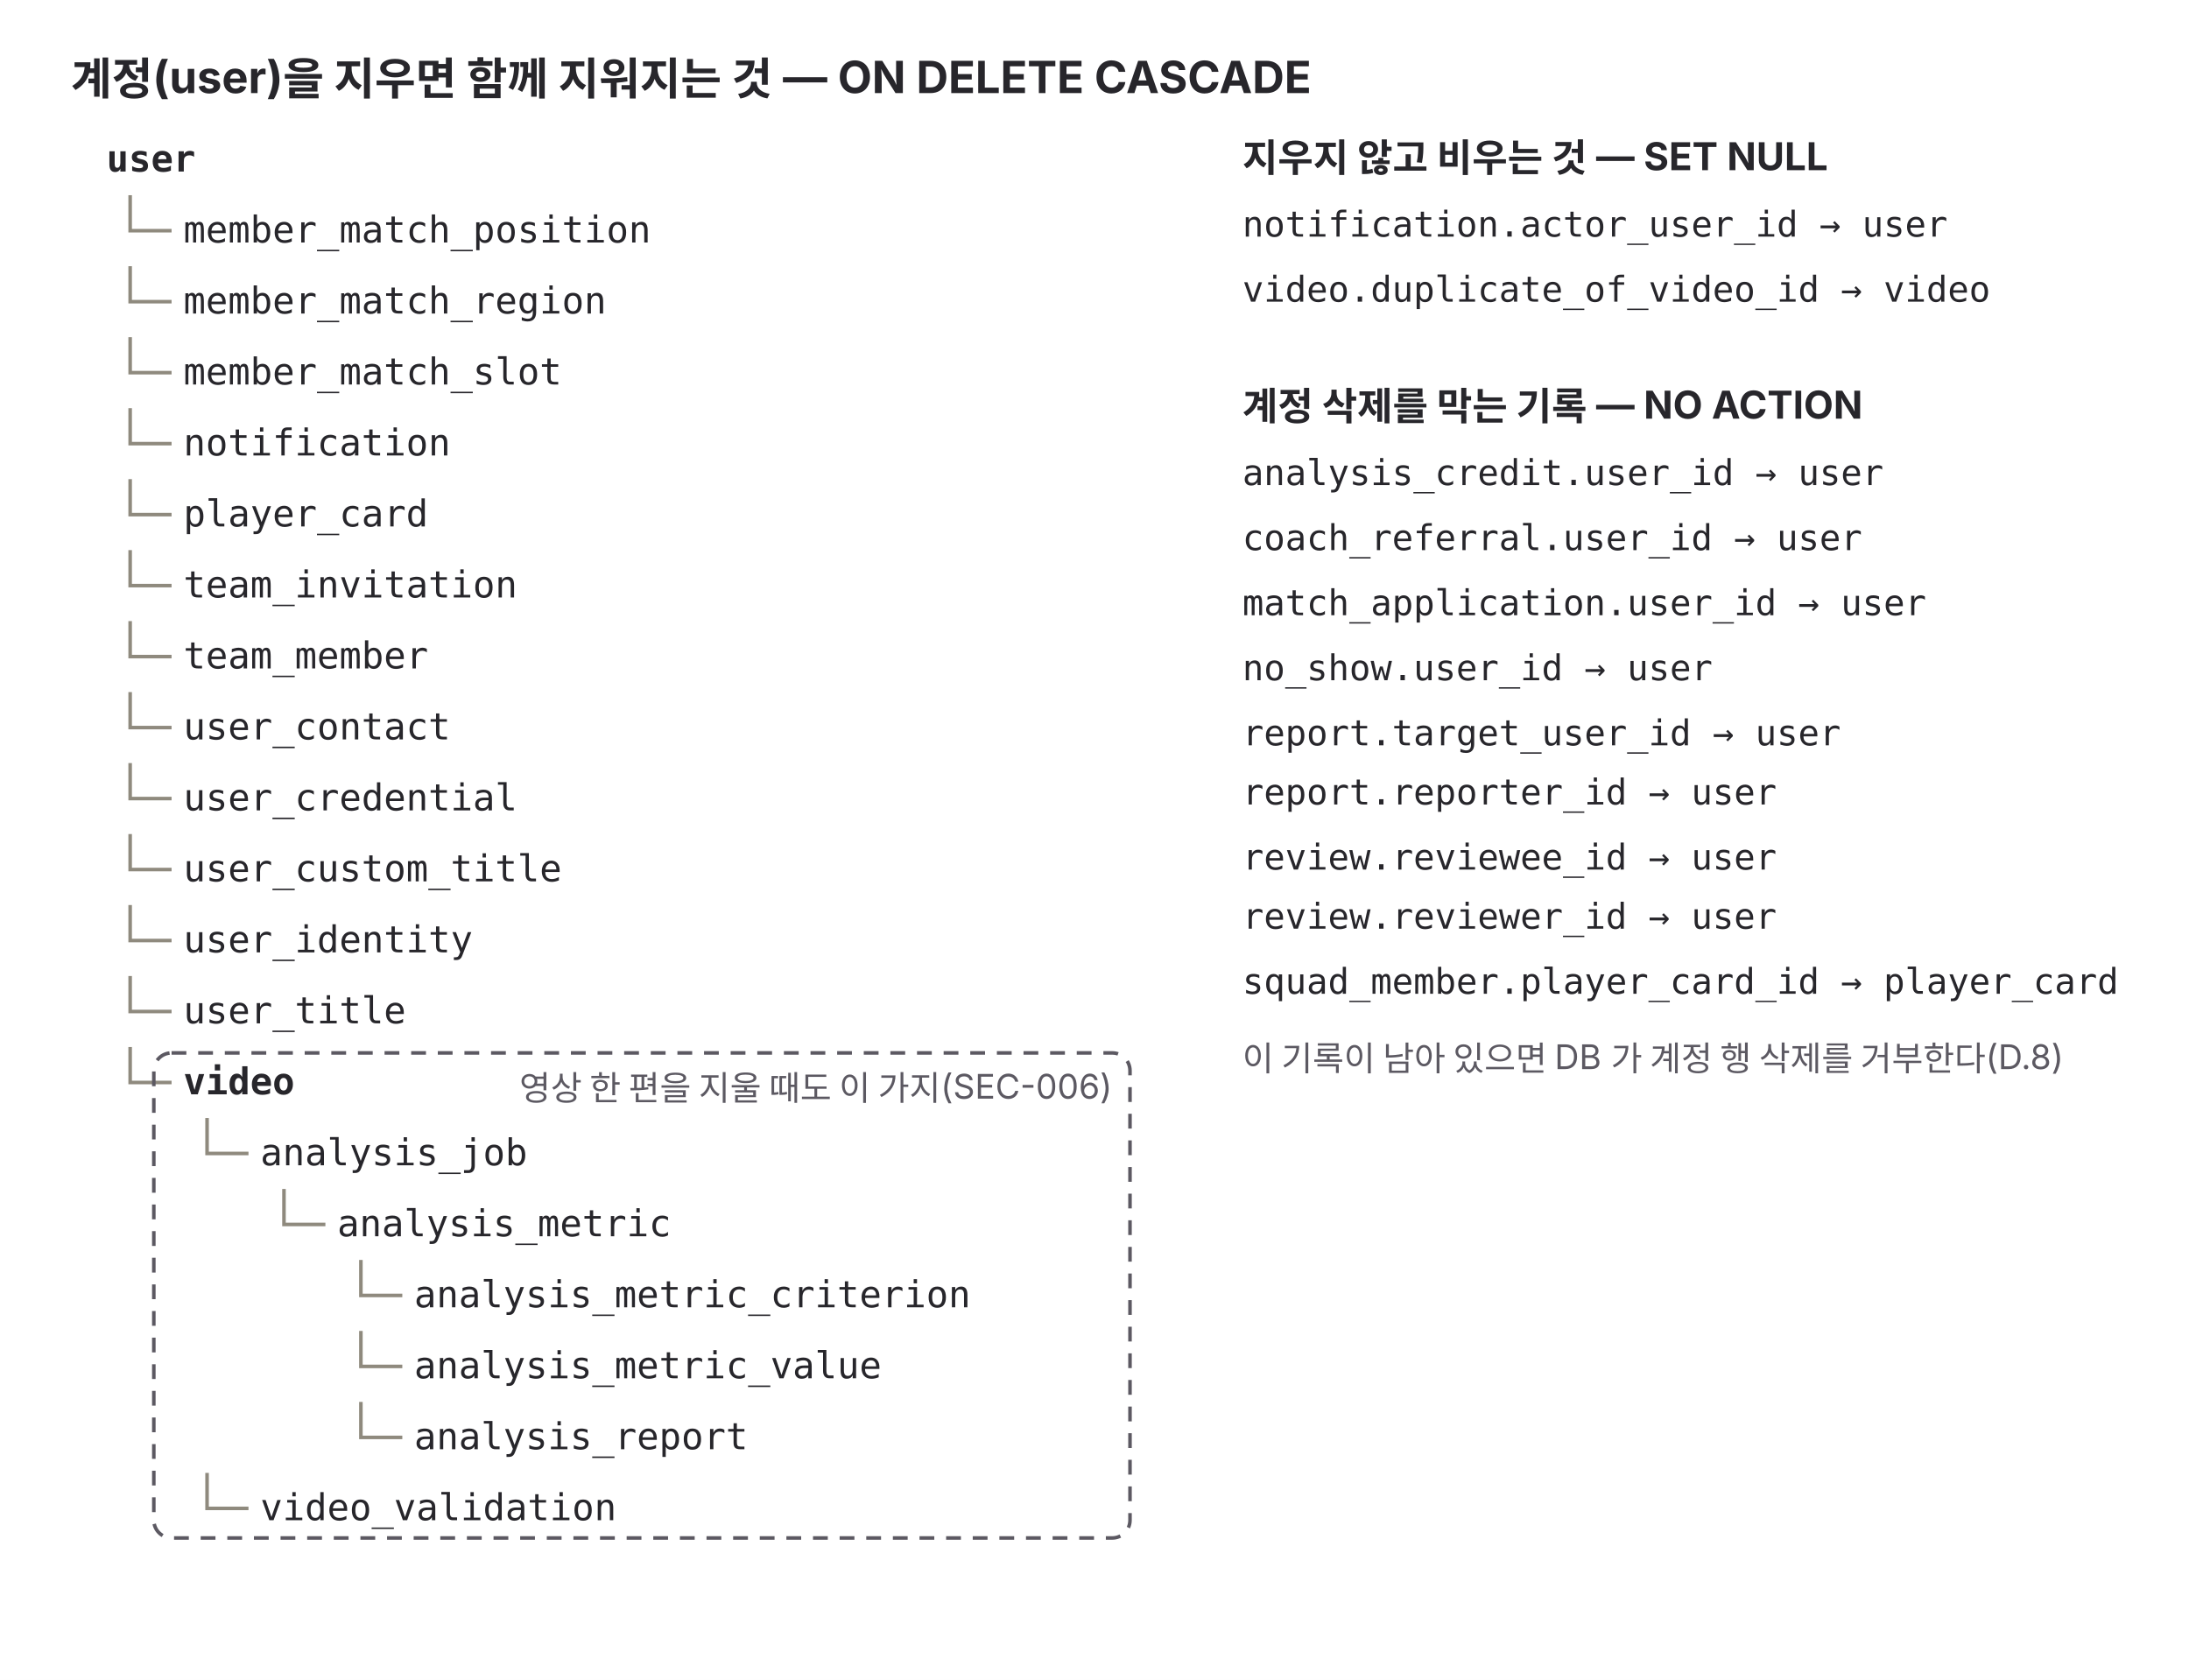
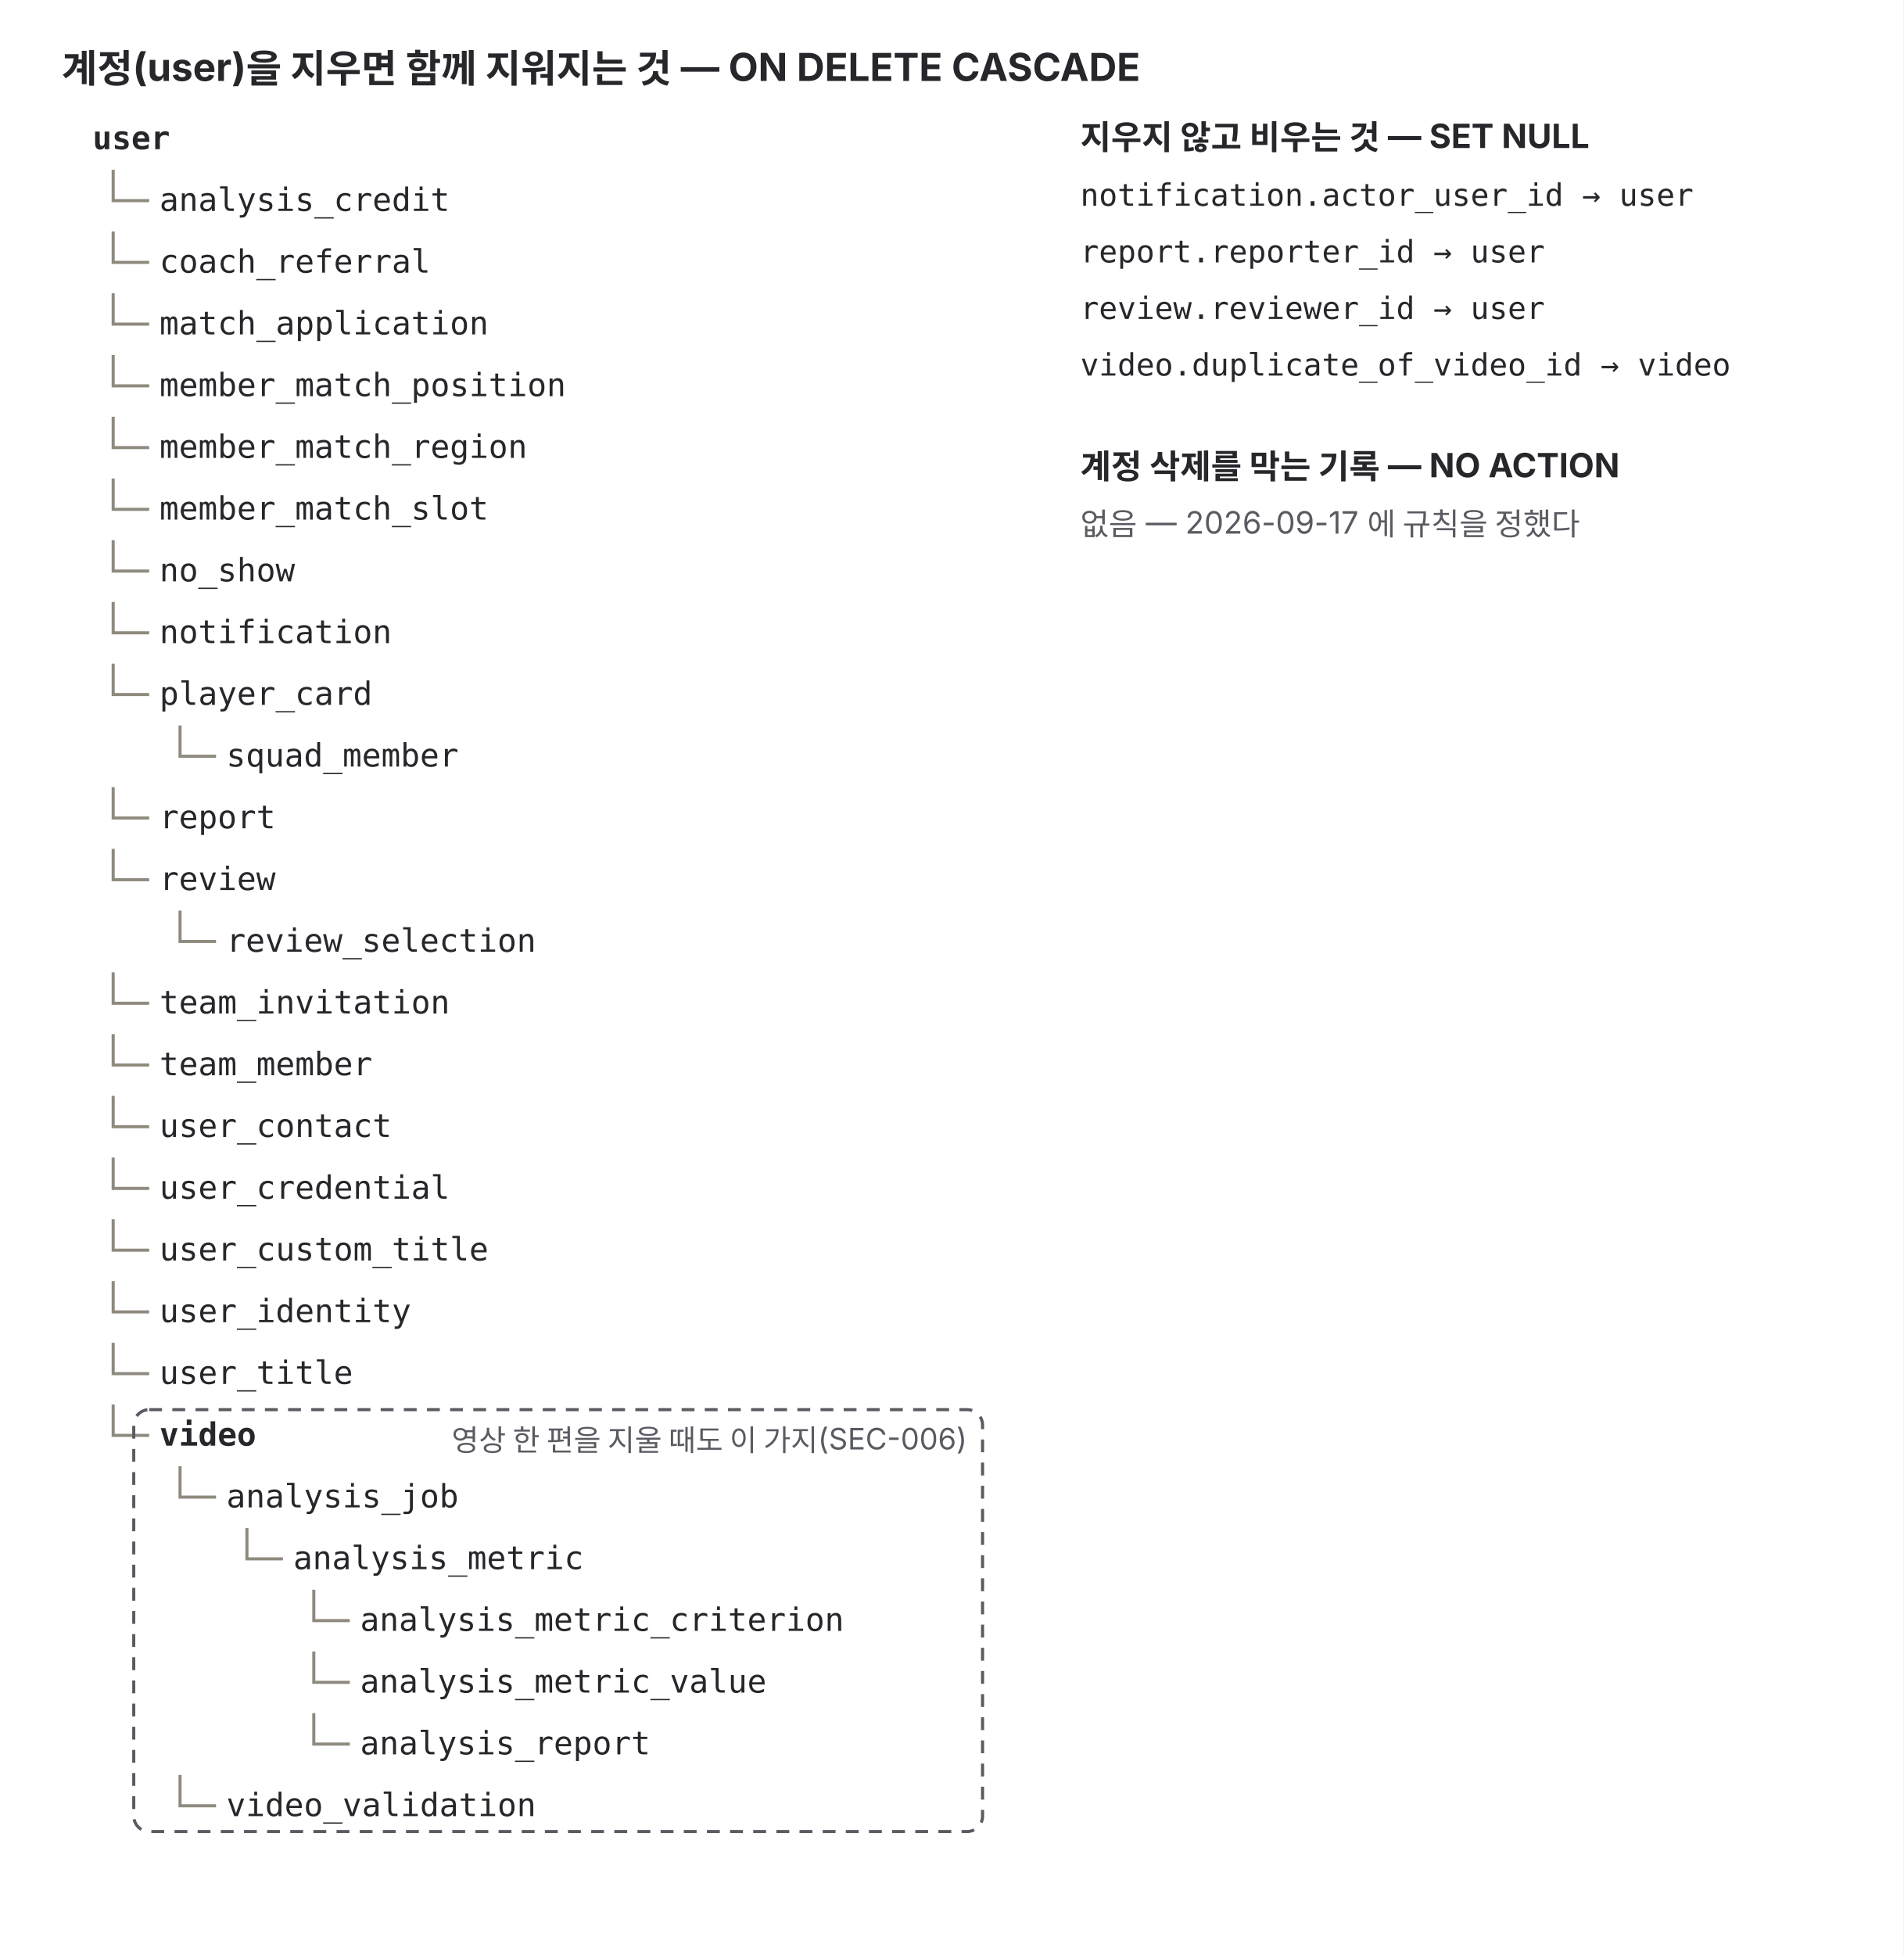
- <svg xmlns="http://www.w3.org/2000/svg" viewBox="0 0 740 568" width="740" height="568" role="img" aria-label="계정을 지우면 함께 지워지는 테이블의 나무, 비우는 외래키, 삭제를 막는 기록.">
-   <rect x="0" y="0" width="740" height="568" fill="#ffffff" />
+ <svg xmlns="http://www.w3.org/2000/svg" viewBox="0 0 740 760" width="740" height="760" role="img" aria-label="계정을 지우면 함께 지워지는 테이블의 나무, 비우는 외래키, 삭제를 막는 기록.">
+   <rect x="0" y="0" width="740" height="760" fill="#ffffff" />
  <text x="24" y="32" font-family="-apple-system,BlinkMacSystemFont,'Segoe UI','Apple SD Gothic Neo','Malgun Gothic','Noto Sans KR',sans-serif" font-size="15" font-weight="700" fill="#27262b">계정(user)을 지우면 함께 지워지는 것 — ON DELETE CASCADE</text>
  <text x="36" y="58" font-family="ui-monospace,SFMono-Regular,Menlo,Consolas,'D2Coding',monospace" font-size="12.5" fill="#27262b" font-weight="700">user</text>
  <path d="M44,66 V78 H58" fill="none" stroke="#8f8a7e" stroke-width="1.2" />
-   <text x="62" y="82" font-family="ui-monospace,SFMono-Regular,Menlo,Consolas,'D2Coding',monospace" font-size="12.5" fill="#27262b">member_match_position</text>
+   <text x="62" y="82" font-family="ui-monospace,SFMono-Regular,Menlo,Consolas,'D2Coding',monospace" font-size="12.5" fill="#27262b">analysis_credit</text>
  <path d="M44,90 V102 H58" fill="none" stroke="#8f8a7e" stroke-width="1.2" />
-   <text x="62" y="106" font-family="ui-monospace,SFMono-Regular,Menlo,Consolas,'D2Coding',monospace" font-size="12.5" fill="#27262b">member_match_region</text>
+   <text x="62" y="106" font-family="ui-monospace,SFMono-Regular,Menlo,Consolas,'D2Coding',monospace" font-size="12.5" fill="#27262b">coach_referral</text>
  <path d="M44,114 V126 H58" fill="none" stroke="#8f8a7e" stroke-width="1.2" />
-   <text x="62" y="130" font-family="ui-monospace,SFMono-Regular,Menlo,Consolas,'D2Coding',monospace" font-size="12.5" fill="#27262b">member_match_slot</text>
+   <text x="62" y="130" font-family="ui-monospace,SFMono-Regular,Menlo,Consolas,'D2Coding',monospace" font-size="12.5" fill="#27262b">match_application</text>
  <path d="M44,138 V150 H58" fill="none" stroke="#8f8a7e" stroke-width="1.2" />
-   <text x="62" y="154" font-family="ui-monospace,SFMono-Regular,Menlo,Consolas,'D2Coding',monospace" font-size="12.5" fill="#27262b">notification</text>
+   <text x="62" y="154" font-family="ui-monospace,SFMono-Regular,Menlo,Consolas,'D2Coding',monospace" font-size="12.5" fill="#27262b">member_match_position</text>
  <path d="M44,162 V174 H58" fill="none" stroke="#8f8a7e" stroke-width="1.2" />
-   <text x="62" y="178" font-family="ui-monospace,SFMono-Regular,Menlo,Consolas,'D2Coding',monospace" font-size="12.5" fill="#27262b">player_card</text>
+   <text x="62" y="178" font-family="ui-monospace,SFMono-Regular,Menlo,Consolas,'D2Coding',monospace" font-size="12.5" fill="#27262b">member_match_region</text>
  <path d="M44,186 V198 H58" fill="none" stroke="#8f8a7e" stroke-width="1.2" />
-   <text x="62" y="202" font-family="ui-monospace,SFMono-Regular,Menlo,Consolas,'D2Coding',monospace" font-size="12.5" fill="#27262b">team_invitation</text>
+   <text x="62" y="202" font-family="ui-monospace,SFMono-Regular,Menlo,Consolas,'D2Coding',monospace" font-size="12.5" fill="#27262b">member_match_slot</text>
  <path d="M44,210 V222 H58" fill="none" stroke="#8f8a7e" stroke-width="1.2" />
-   <text x="62" y="226" font-family="ui-monospace,SFMono-Regular,Menlo,Consolas,'D2Coding',monospace" font-size="12.5" fill="#27262b">team_member</text>
+   <text x="62" y="226" font-family="ui-monospace,SFMono-Regular,Menlo,Consolas,'D2Coding',monospace" font-size="12.5" fill="#27262b">no_show</text>
  <path d="M44,234 V246 H58" fill="none" stroke="#8f8a7e" stroke-width="1.2" />
-   <text x="62" y="250" font-family="ui-monospace,SFMono-Regular,Menlo,Consolas,'D2Coding',monospace" font-size="12.5" fill="#27262b">user_contact</text>
+   <text x="62" y="250" font-family="ui-monospace,SFMono-Regular,Menlo,Consolas,'D2Coding',monospace" font-size="12.5" fill="#27262b">notification</text>
  <path d="M44,258 V270 H58" fill="none" stroke="#8f8a7e" stroke-width="1.2" />
-   <text x="62" y="274" font-family="ui-monospace,SFMono-Regular,Menlo,Consolas,'D2Coding',monospace" font-size="12.5" fill="#27262b">user_credential</text>
-   <path d="M44,282 V294 H58" fill="none" stroke="#8f8a7e" stroke-width="1.2" />
-   <text x="62" y="298" font-family="ui-monospace,SFMono-Regular,Menlo,Consolas,'D2Coding',monospace" font-size="12.5" fill="#27262b">user_custom_title</text>
+   <text x="62" y="274" font-family="ui-monospace,SFMono-Regular,Menlo,Consolas,'D2Coding',monospace" font-size="12.5" fill="#27262b">player_card</text>
+   <path d="M70,282 V294 H84" fill="none" stroke="#8f8a7e" stroke-width="1.2" />
+   <text x="88" y="298" font-family="ui-monospace,SFMono-Regular,Menlo,Consolas,'D2Coding',monospace" font-size="12.5" fill="#27262b">squad_member</text>
  <path d="M44,306 V318 H58" fill="none" stroke="#8f8a7e" stroke-width="1.2" />
-   <text x="62" y="322" font-family="ui-monospace,SFMono-Regular,Menlo,Consolas,'D2Coding',monospace" font-size="12.5" fill="#27262b">user_identity</text>
+   <text x="62" y="322" font-family="ui-monospace,SFMono-Regular,Menlo,Consolas,'D2Coding',monospace" font-size="12.5" fill="#27262b">report</text>
  <path d="M44,330 V342 H58" fill="none" stroke="#8f8a7e" stroke-width="1.2" />
-   <text x="62" y="346" font-family="ui-monospace,SFMono-Regular,Menlo,Consolas,'D2Coding',monospace" font-size="12.5" fill="#27262b">user_title</text>
-   <path d="M44,354 V366 H58" fill="none" stroke="#8f8a7e" stroke-width="1.2" />
-   <text x="62" y="370" font-family="ui-monospace,SFMono-Regular,Menlo,Consolas,'D2Coding',monospace" font-size="12.5" fill="#27262b" font-weight="700">video</text>
-   <path d="M70,378 V390 H84" fill="none" stroke="#8f8a7e" stroke-width="1.2" />
-   <text x="88" y="394" font-family="ui-monospace,SFMono-Regular,Menlo,Consolas,'D2Coding',monospace" font-size="12.5" fill="#27262b">analysis_job</text>
-   <path d="M96,402 V414 H110" fill="none" stroke="#8f8a7e" stroke-width="1.2" />
-   <text x="114" y="418" font-family="ui-monospace,SFMono-Regular,Menlo,Consolas,'D2Coding',monospace" font-size="12.5" fill="#27262b">analysis_metric</text>
-   <path d="M122,426 V438 H136" fill="none" stroke="#8f8a7e" stroke-width="1.2" />
-   <text x="140" y="442" font-family="ui-monospace,SFMono-Regular,Menlo,Consolas,'D2Coding',monospace" font-size="12.5" fill="#27262b">analysis_metric_criterion</text>
-   <path d="M122,450 V462 H136" fill="none" stroke="#8f8a7e" stroke-width="1.2" />
-   <text x="140" y="466" font-family="ui-monospace,SFMono-Regular,Menlo,Consolas,'D2Coding',monospace" font-size="12.5" fill="#27262b">analysis_metric_value</text>
-   <path d="M122,474 V486 H136" fill="none" stroke="#8f8a7e" stroke-width="1.2" />
-   <text x="140" y="490" font-family="ui-monospace,SFMono-Regular,Menlo,Consolas,'D2Coding',monospace" font-size="12.5" fill="#27262b">analysis_report</text>
-   <path d="M70,498 V510 H84" fill="none" stroke="#8f8a7e" stroke-width="1.2" />
-   <text x="88" y="514" font-family="ui-monospace,SFMono-Regular,Menlo,Consolas,'D2Coding',monospace" font-size="12.5" fill="#27262b">video_validation</text>
-   <rect x="52" y="356" width="330" height="164" rx="6" fill="none" stroke="#5c5962" stroke-width="1.2" stroke-dasharray="5 4" />
-   <text x="376" y="372" text-anchor="end" font-family="-apple-system,BlinkMacSystemFont,'Segoe UI','Apple SD Gothic Neo','Malgun Gothic','Noto Sans KR',sans-serif" font-size="11.5" fill="#5c5962">영상 한 편을 지울 때도 이 가지(SEC-006)</text>
+   <text x="62" y="346" font-family="ui-monospace,SFMono-Regular,Menlo,Consolas,'D2Coding',monospace" font-size="12.5" fill="#27262b">review</text>
+   <path d="M70,354 V366 H84" fill="none" stroke="#8f8a7e" stroke-width="1.2" />
+   <text x="88" y="370" font-family="ui-monospace,SFMono-Regular,Menlo,Consolas,'D2Coding',monospace" font-size="12.5" fill="#27262b">review_selection</text>
+   <path d="M44,378 V390 H58" fill="none" stroke="#8f8a7e" stroke-width="1.2" />
+   <text x="62" y="394" font-family="ui-monospace,SFMono-Regular,Menlo,Consolas,'D2Coding',monospace" font-size="12.5" fill="#27262b">team_invitation</text>
+   <path d="M44,402 V414 H58" fill="none" stroke="#8f8a7e" stroke-width="1.2" />
+   <text x="62" y="418" font-family="ui-monospace,SFMono-Regular,Menlo,Consolas,'D2Coding',monospace" font-size="12.5" fill="#27262b">team_member</text>
+   <path d="M44,426 V438 H58" fill="none" stroke="#8f8a7e" stroke-width="1.2" />
+   <text x="62" y="442" font-family="ui-monospace,SFMono-Regular,Menlo,Consolas,'D2Coding',monospace" font-size="12.5" fill="#27262b">user_contact</text>
+   <path d="M44,450 V462 H58" fill="none" stroke="#8f8a7e" stroke-width="1.2" />
+   <text x="62" y="466" font-family="ui-monospace,SFMono-Regular,Menlo,Consolas,'D2Coding',monospace" font-size="12.5" fill="#27262b">user_credential</text>
+   <path d="M44,474 V486 H58" fill="none" stroke="#8f8a7e" stroke-width="1.2" />
+   <text x="62" y="490" font-family="ui-monospace,SFMono-Regular,Menlo,Consolas,'D2Coding',monospace" font-size="12.5" fill="#27262b">user_custom_title</text>
+   <path d="M44,498 V510 H58" fill="none" stroke="#8f8a7e" stroke-width="1.2" />
+   <text x="62" y="514" font-family="ui-monospace,SFMono-Regular,Menlo,Consolas,'D2Coding',monospace" font-size="12.5" fill="#27262b">user_identity</text>
+   <path d="M44,522 V534 H58" fill="none" stroke="#8f8a7e" stroke-width="1.2" />
+   <text x="62" y="538" font-family="ui-monospace,SFMono-Regular,Menlo,Consolas,'D2Coding',monospace" font-size="12.5" fill="#27262b">user_title</text>
+   <path d="M44,546 V558 H58" fill="none" stroke="#8f8a7e" stroke-width="1.2" />
+   <text x="62" y="562" font-family="ui-monospace,SFMono-Regular,Menlo,Consolas,'D2Coding',monospace" font-size="12.5" fill="#27262b" font-weight="700">video</text>
+   <path d="M70,570 V582 H84" fill="none" stroke="#8f8a7e" stroke-width="1.2" />
+   <text x="88" y="586" font-family="ui-monospace,SFMono-Regular,Menlo,Consolas,'D2Coding',monospace" font-size="12.5" fill="#27262b">analysis_job</text>
+   <path d="M96,594 V606 H110" fill="none" stroke="#8f8a7e" stroke-width="1.2" />
+   <text x="114" y="610" font-family="ui-monospace,SFMono-Regular,Menlo,Consolas,'D2Coding',monospace" font-size="12.5" fill="#27262b">analysis_metric</text>
+   <path d="M122,618 V630 H136" fill="none" stroke="#8f8a7e" stroke-width="1.2" />
+   <text x="140" y="634" font-family="ui-monospace,SFMono-Regular,Menlo,Consolas,'D2Coding',monospace" font-size="12.5" fill="#27262b">analysis_metric_criterion</text>
+   <path d="M122,642 V654 H136" fill="none" stroke="#8f8a7e" stroke-width="1.2" />
+   <text x="140" y="658" font-family="ui-monospace,SFMono-Regular,Menlo,Consolas,'D2Coding',monospace" font-size="12.5" fill="#27262b">analysis_metric_value</text>
+   <path d="M122,666 V678 H136" fill="none" stroke="#8f8a7e" stroke-width="1.2" />
+   <text x="140" y="682" font-family="ui-monospace,SFMono-Regular,Menlo,Consolas,'D2Coding',monospace" font-size="12.5" fill="#27262b">analysis_report</text>
+   <path d="M70,690 V702 H84" fill="none" stroke="#8f8a7e" stroke-width="1.2" />
+   <text x="88" y="706" font-family="ui-monospace,SFMono-Regular,Menlo,Consolas,'D2Coding',monospace" font-size="12.5" fill="#27262b">video_validation</text>
+   <rect x="52" y="548" width="330" height="164" rx="6" fill="none" stroke="#5c5962" stroke-width="1.2" stroke-dasharray="5 4" />
+   <text x="376" y="564" text-anchor="end" font-family="-apple-system,BlinkMacSystemFont,'Segoe UI','Apple SD Gothic Neo','Malgun Gothic','Noto Sans KR',sans-serif" font-size="11.5" fill="#5c5962">영상 한 편을 지울 때도 이 가지(SEC-006)</text>
  <text x="420" y="58" font-family="-apple-system,BlinkMacSystemFont,'Segoe UI','Apple SD Gothic Neo','Malgun Gothic','Noto Sans KR',sans-serif" font-size="13" font-weight="700" fill="#27262b">지우지 않고 비우는 것 — SET NULL</text>
  <text x="420" y="80" font-family="ui-monospace,SFMono-Regular,Menlo,Consolas,'D2Coding',monospace" font-size="12" fill="#27262b">notification.actor_user_id → user</text>
-   <text x="420" y="102" font-family="ui-monospace,SFMono-Regular,Menlo,Consolas,'D2Coding',monospace" font-size="12" fill="#27262b">video.duplicate_of_video_id → video</text>
-   <text x="420" y="142" font-family="-apple-system,BlinkMacSystemFont,'Segoe UI','Apple SD Gothic Neo','Malgun Gothic','Noto Sans KR',sans-serif" font-size="13" font-weight="700" fill="#27262b">계정 삭제를 막는 기록 — NO ACTION</text>
-   <text x="420" y="164" font-family="ui-monospace,SFMono-Regular,Menlo,Consolas,'D2Coding',monospace" font-size="12" fill="#27262b">analysis_credit.user_id → user</text>
-   <text x="420" y="186" font-family="ui-monospace,SFMono-Regular,Menlo,Consolas,'D2Coding',monospace" font-size="12" fill="#27262b">coach_referral.user_id → user</text>
-   <text x="420" y="208" font-family="ui-monospace,SFMono-Regular,Menlo,Consolas,'D2Coding',monospace" font-size="12" fill="#27262b">match_application.user_id → user</text>
-   <text x="420" y="230" font-family="ui-monospace,SFMono-Regular,Menlo,Consolas,'D2Coding',monospace" font-size="12" fill="#27262b">no_show.user_id → user</text>
-   <text x="420" y="252" font-family="ui-monospace,SFMono-Regular,Menlo,Consolas,'D2Coding',monospace" font-size="12" fill="#27262b">report.target_user_id → user</text>
-   <text x="420" y="272" font-family="ui-monospace,SFMono-Regular,Menlo,Consolas,'D2Coding',monospace" font-size="12" fill="#27262b">report.reporter_id → user</text>
-   <text x="420" y="294" font-family="ui-monospace,SFMono-Regular,Menlo,Consolas,'D2Coding',monospace" font-size="12" fill="#27262b">review.reviewee_id → user</text>
-   <text x="420" y="314" font-family="ui-monospace,SFMono-Regular,Menlo,Consolas,'D2Coding',monospace" font-size="12" fill="#27262b">review.reviewer_id → user</text>
-   <text x="420" y="336" font-family="ui-monospace,SFMono-Regular,Menlo,Consolas,'D2Coding',monospace" font-size="12" fill="#27262b">squad_member.player_card_id → player_card</text>
-   <text x="420" y="362" font-family="-apple-system,BlinkMacSystemFont,'Segoe UI','Apple SD Gothic Neo','Malgun Gothic','Noto Sans KR',sans-serif" font-size="11.5" fill="#5c5962">이 기록이 남아 있으면 DB 가 계정 행 삭제를 거부한다(D.8)</text>
+   <text x="420" y="102" font-family="ui-monospace,SFMono-Regular,Menlo,Consolas,'D2Coding',monospace" font-size="12" fill="#27262b">report.reporter_id → user</text>
+   <text x="420" y="124" font-family="ui-monospace,SFMono-Regular,Menlo,Consolas,'D2Coding',monospace" font-size="12" fill="#27262b">review.reviewer_id → user</text>
+   <text x="420" y="146" font-family="ui-monospace,SFMono-Regular,Menlo,Consolas,'D2Coding',monospace" font-size="12" fill="#27262b">video.duplicate_of_video_id → video</text>
+   <text x="420" y="186" font-family="-apple-system,BlinkMacSystemFont,'Segoe UI','Apple SD Gothic Neo','Malgun Gothic','Noto Sans KR',sans-serif" font-size="13" font-weight="700" fill="#27262b">계정 삭제를 막는 기록 — NO ACTION</text>
+   <text x="420" y="208" font-family="-apple-system,BlinkMacSystemFont,'Segoe UI','Apple SD Gothic Neo','Malgun Gothic','Noto Sans KR',sans-serif" font-size="12" fill="#5c5962">없음 — 2026-09-17 에 규칙을 정했다</text>
</svg>
